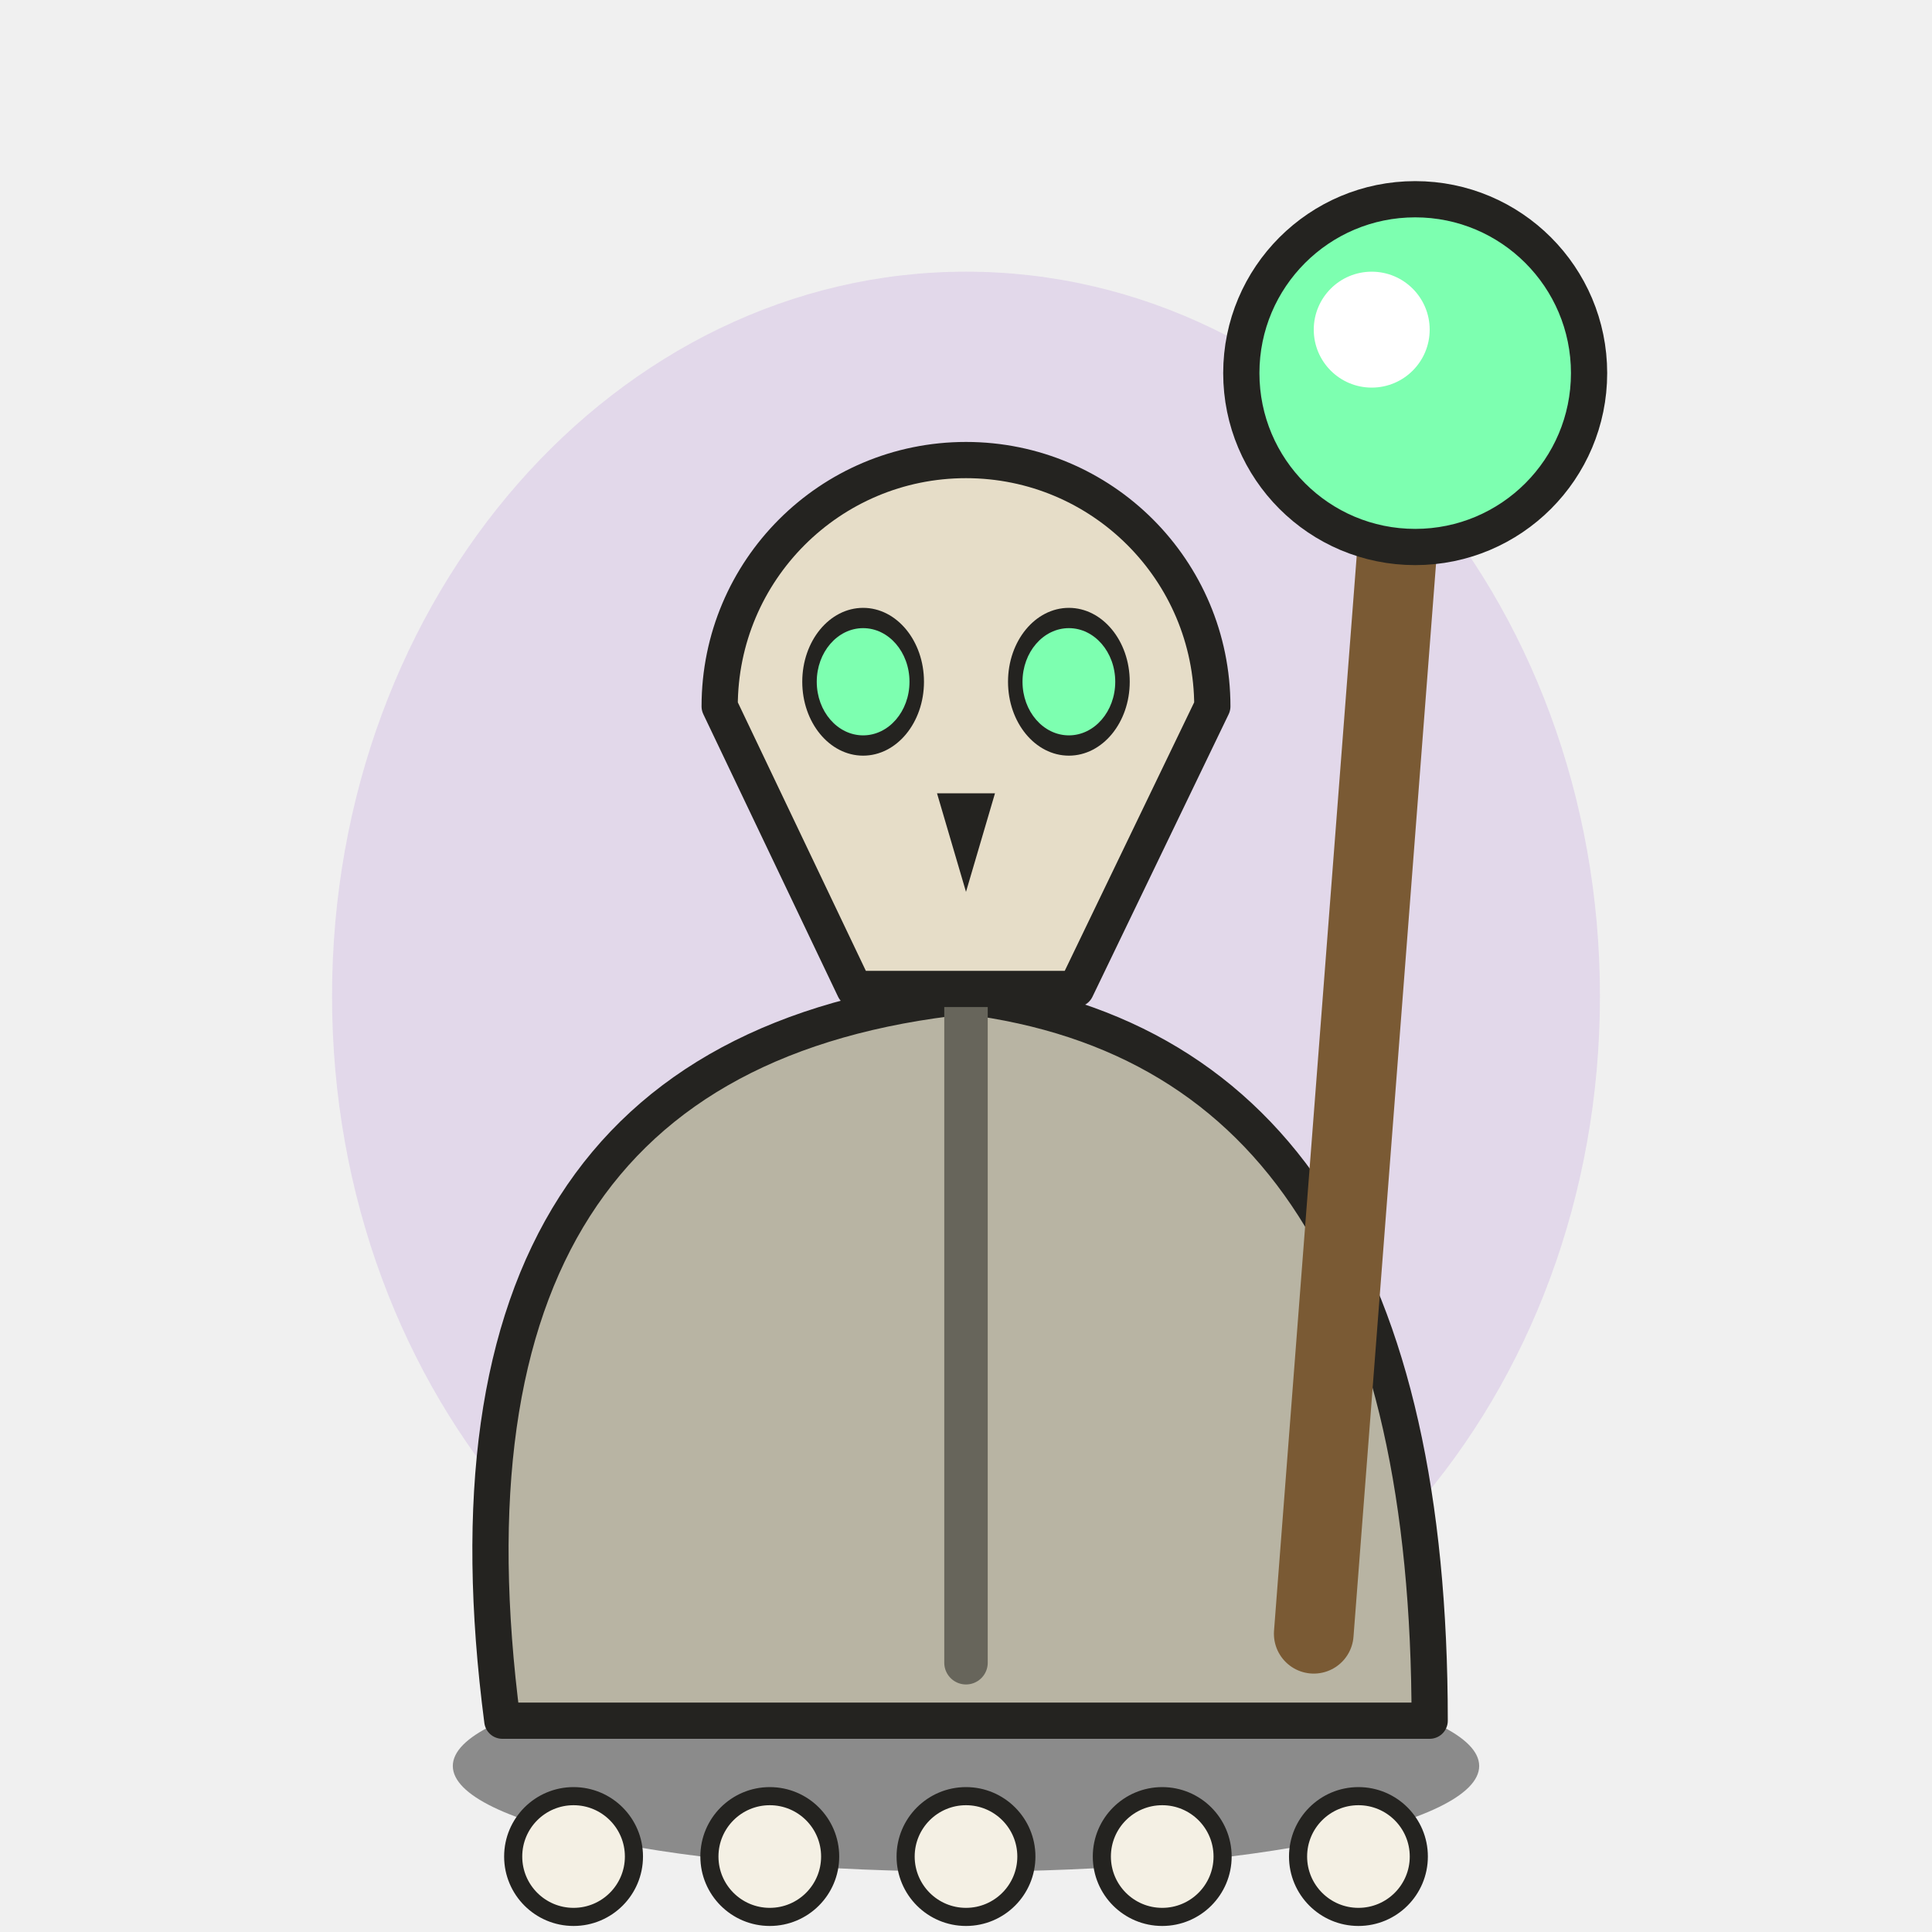
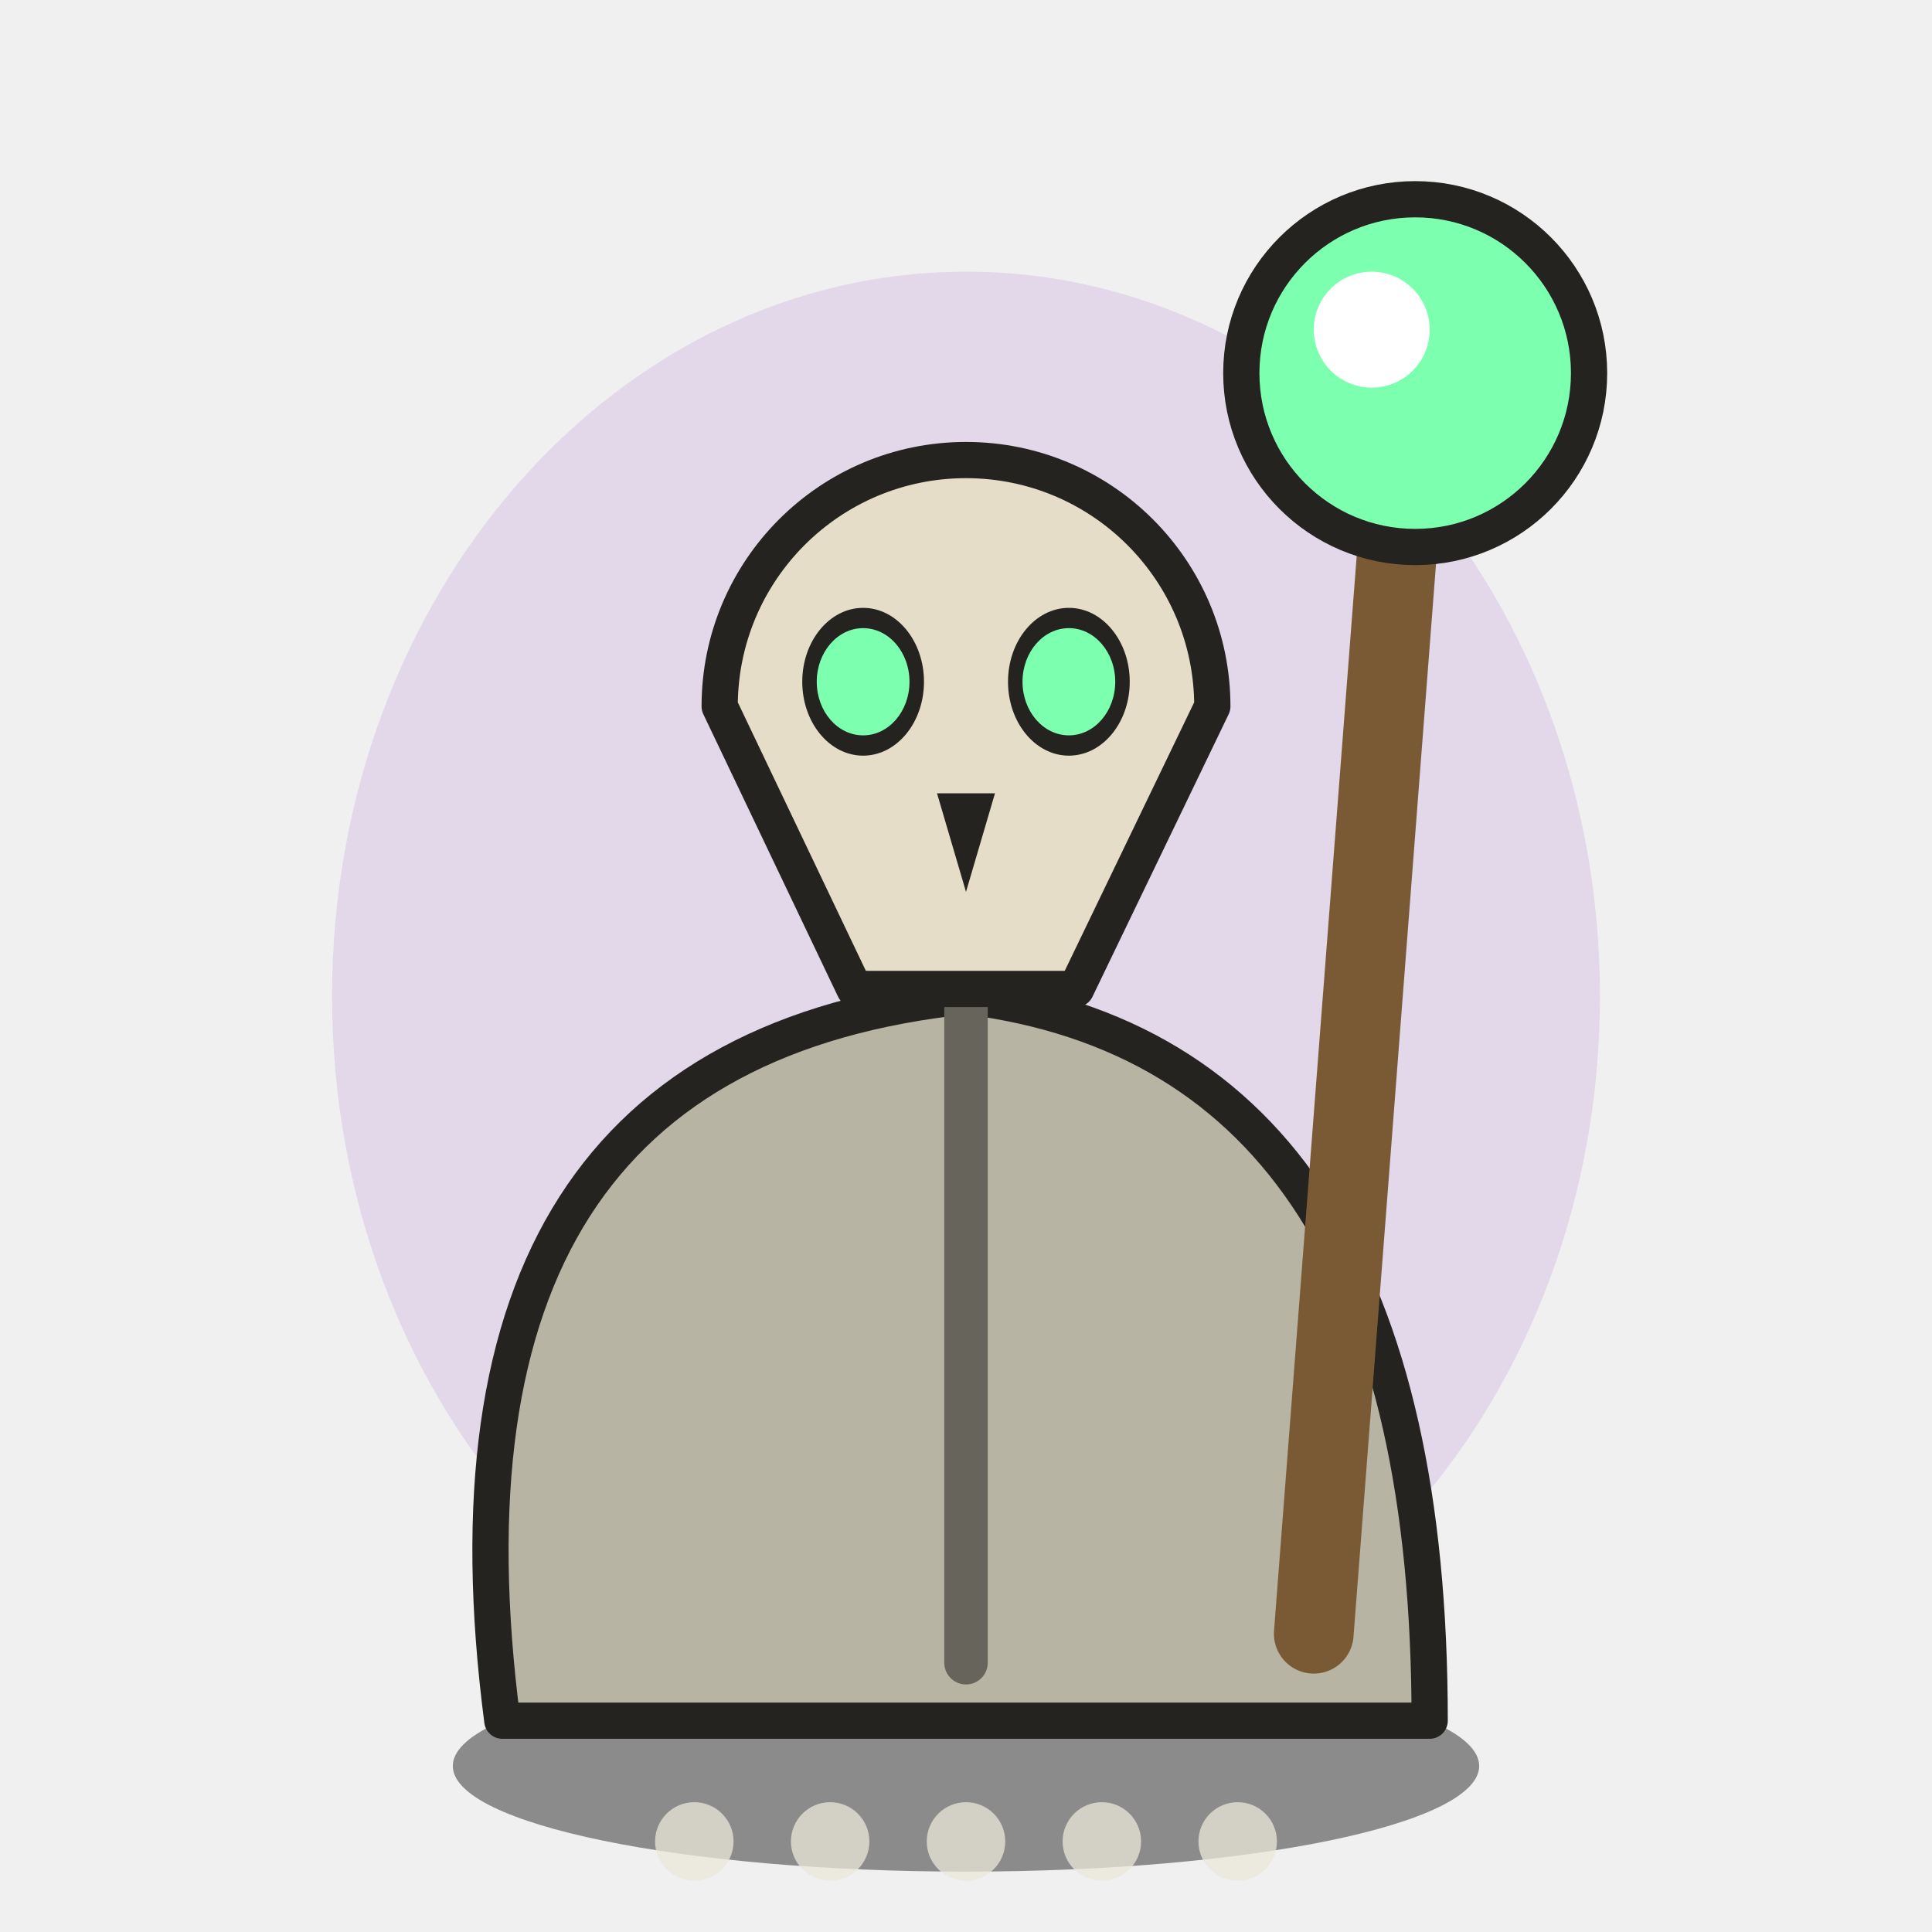
<svg xmlns="http://www.w3.org/2000/svg" viewBox="0 0 128 128" width="128" height="128">
  <ellipse cx="64.0" cy="117.0" rx="34.0" ry="7" fill="#000" opacity="0.42" />
  <ellipse cx="64.0" cy="66" rx="42" ry="48" fill="#a167cf" opacity="0.18" />
  <g transform="translate(64.0,114.0) scale(0.96) translate(-64.0,-114.0)">
    <path d="M 32.0 114.0 q -6 -46 32.0 -50 q 32.0 4 32.0 50 Z" fill="#b8b4a3" stroke="#242320" stroke-width="2.5" stroke-linejoin="round" stroke-linecap="round" />
    <path d="M 64.0 56.0 L 64.0 110.0" fill="none" stroke="#67655b" stroke-width="3.0" stroke-linecap="round" stroke-linejoin="round" />
    <path d="M 47.0 44.0 a 17.0 17.0 0 1 1 34.0 0 l -9.4 19.5 l -15.3 0 Z" fill="#e6ddc8" stroke="#242320" stroke-width="2.5" stroke-linejoin="round" stroke-linecap="round" />
    <ellipse cx="56.9" cy="42.3" rx="4.2" ry="5.1" fill="#242320" />
    <ellipse cx="71.1" cy="42.3" rx="4.2" ry="5.1" fill="#242320" />
    <polygon points="62.0,50.0 66.0,50.0 64.0,56.8" fill="#242320" stroke="#242320" stroke-width="0.0" stroke-linejoin="round" />
    <ellipse cx="56.9" cy="42.3" rx="3.2" ry="3.7" fill="#7dffb0" />
    <ellipse cx="71.1" cy="42.3" rx="3.2" ry="3.7" fill="#7dffb0" />
    <path d="M 94 30 L 88 108" fill="none" stroke="#7a5a34" stroke-width="5.5" stroke-linecap="round" stroke-linejoin="round" />
    <ellipse cx="95.0" cy="21.0" rx="12.0" ry="12.0" fill="#7dffb0" stroke="#242320" stroke-width="2.5" />
    <ellipse cx="92.0" cy="18.0" rx="4.0" ry="4.0" fill="#ffffff" />
  </g>
-   <circle cx="38.0" cy="123.0" r="4.0" fill="#f4f0e4" stroke="#242320" stroke-width="1.2" />
-   <circle cx="51.0" cy="123.0" r="4.0" fill="#f4f0e4" stroke="#242320" stroke-width="1.2" />
-   <circle cx="64.0" cy="123.0" r="4.0" fill="#f4f0e4" stroke="#242320" stroke-width="1.2" />
-   <circle cx="77.0" cy="123.0" r="4.0" fill="#f4f0e4" stroke="#242320" stroke-width="1.2" />
-   <circle cx="90.0" cy="123.0" r="4.0" fill="#f4f0e4" stroke="#242320" stroke-width="1.2" />
+   <circle cx="46.0" cy="122.0" r="2.6" fill="#ebe7da" opacity="0.75" />
+   <circle cx="55.0" cy="122.0" r="2.6" fill="#ebe7da" opacity="0.75" />
+   <circle cx="64.0" cy="122.0" r="2.6" fill="#ebe7da" opacity="0.75" />
+   <circle cx="73.0" cy="122.0" r="2.6" fill="#ebe7da" opacity="0.75" />
+   <circle cx="82.0" cy="122.0" r="2.6" fill="#ebe7da" opacity="0.75" />
</svg>
